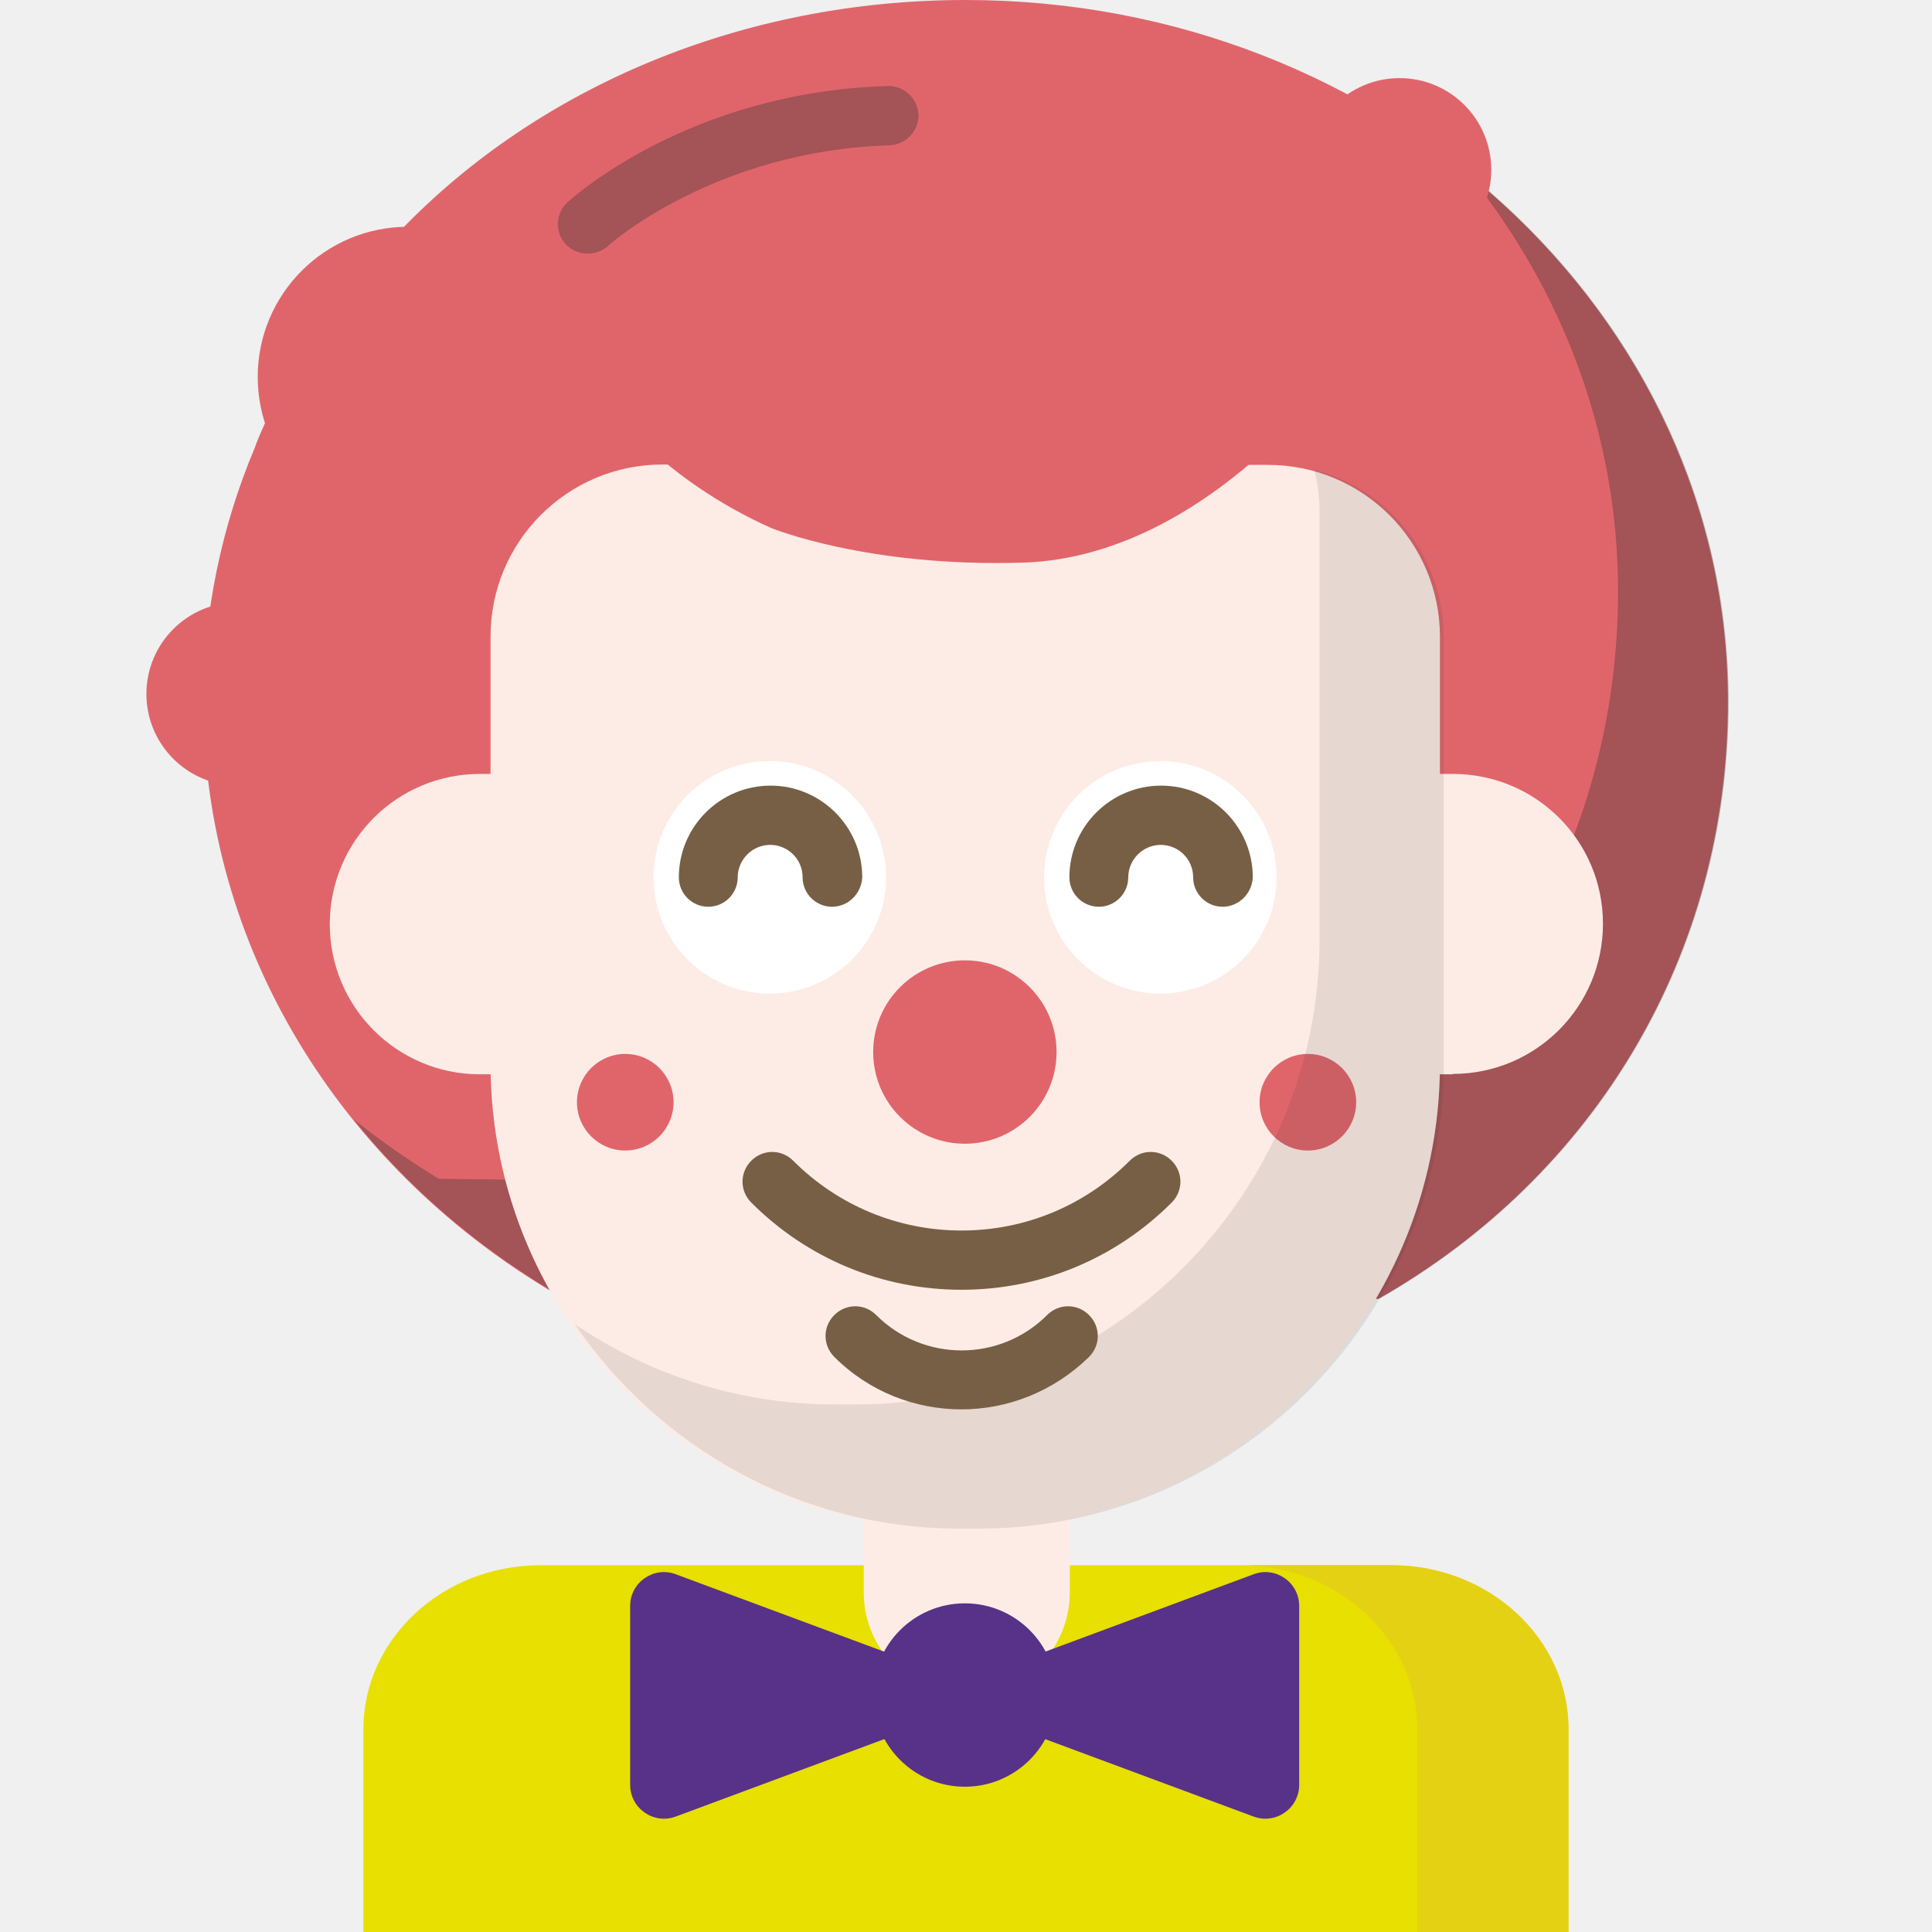
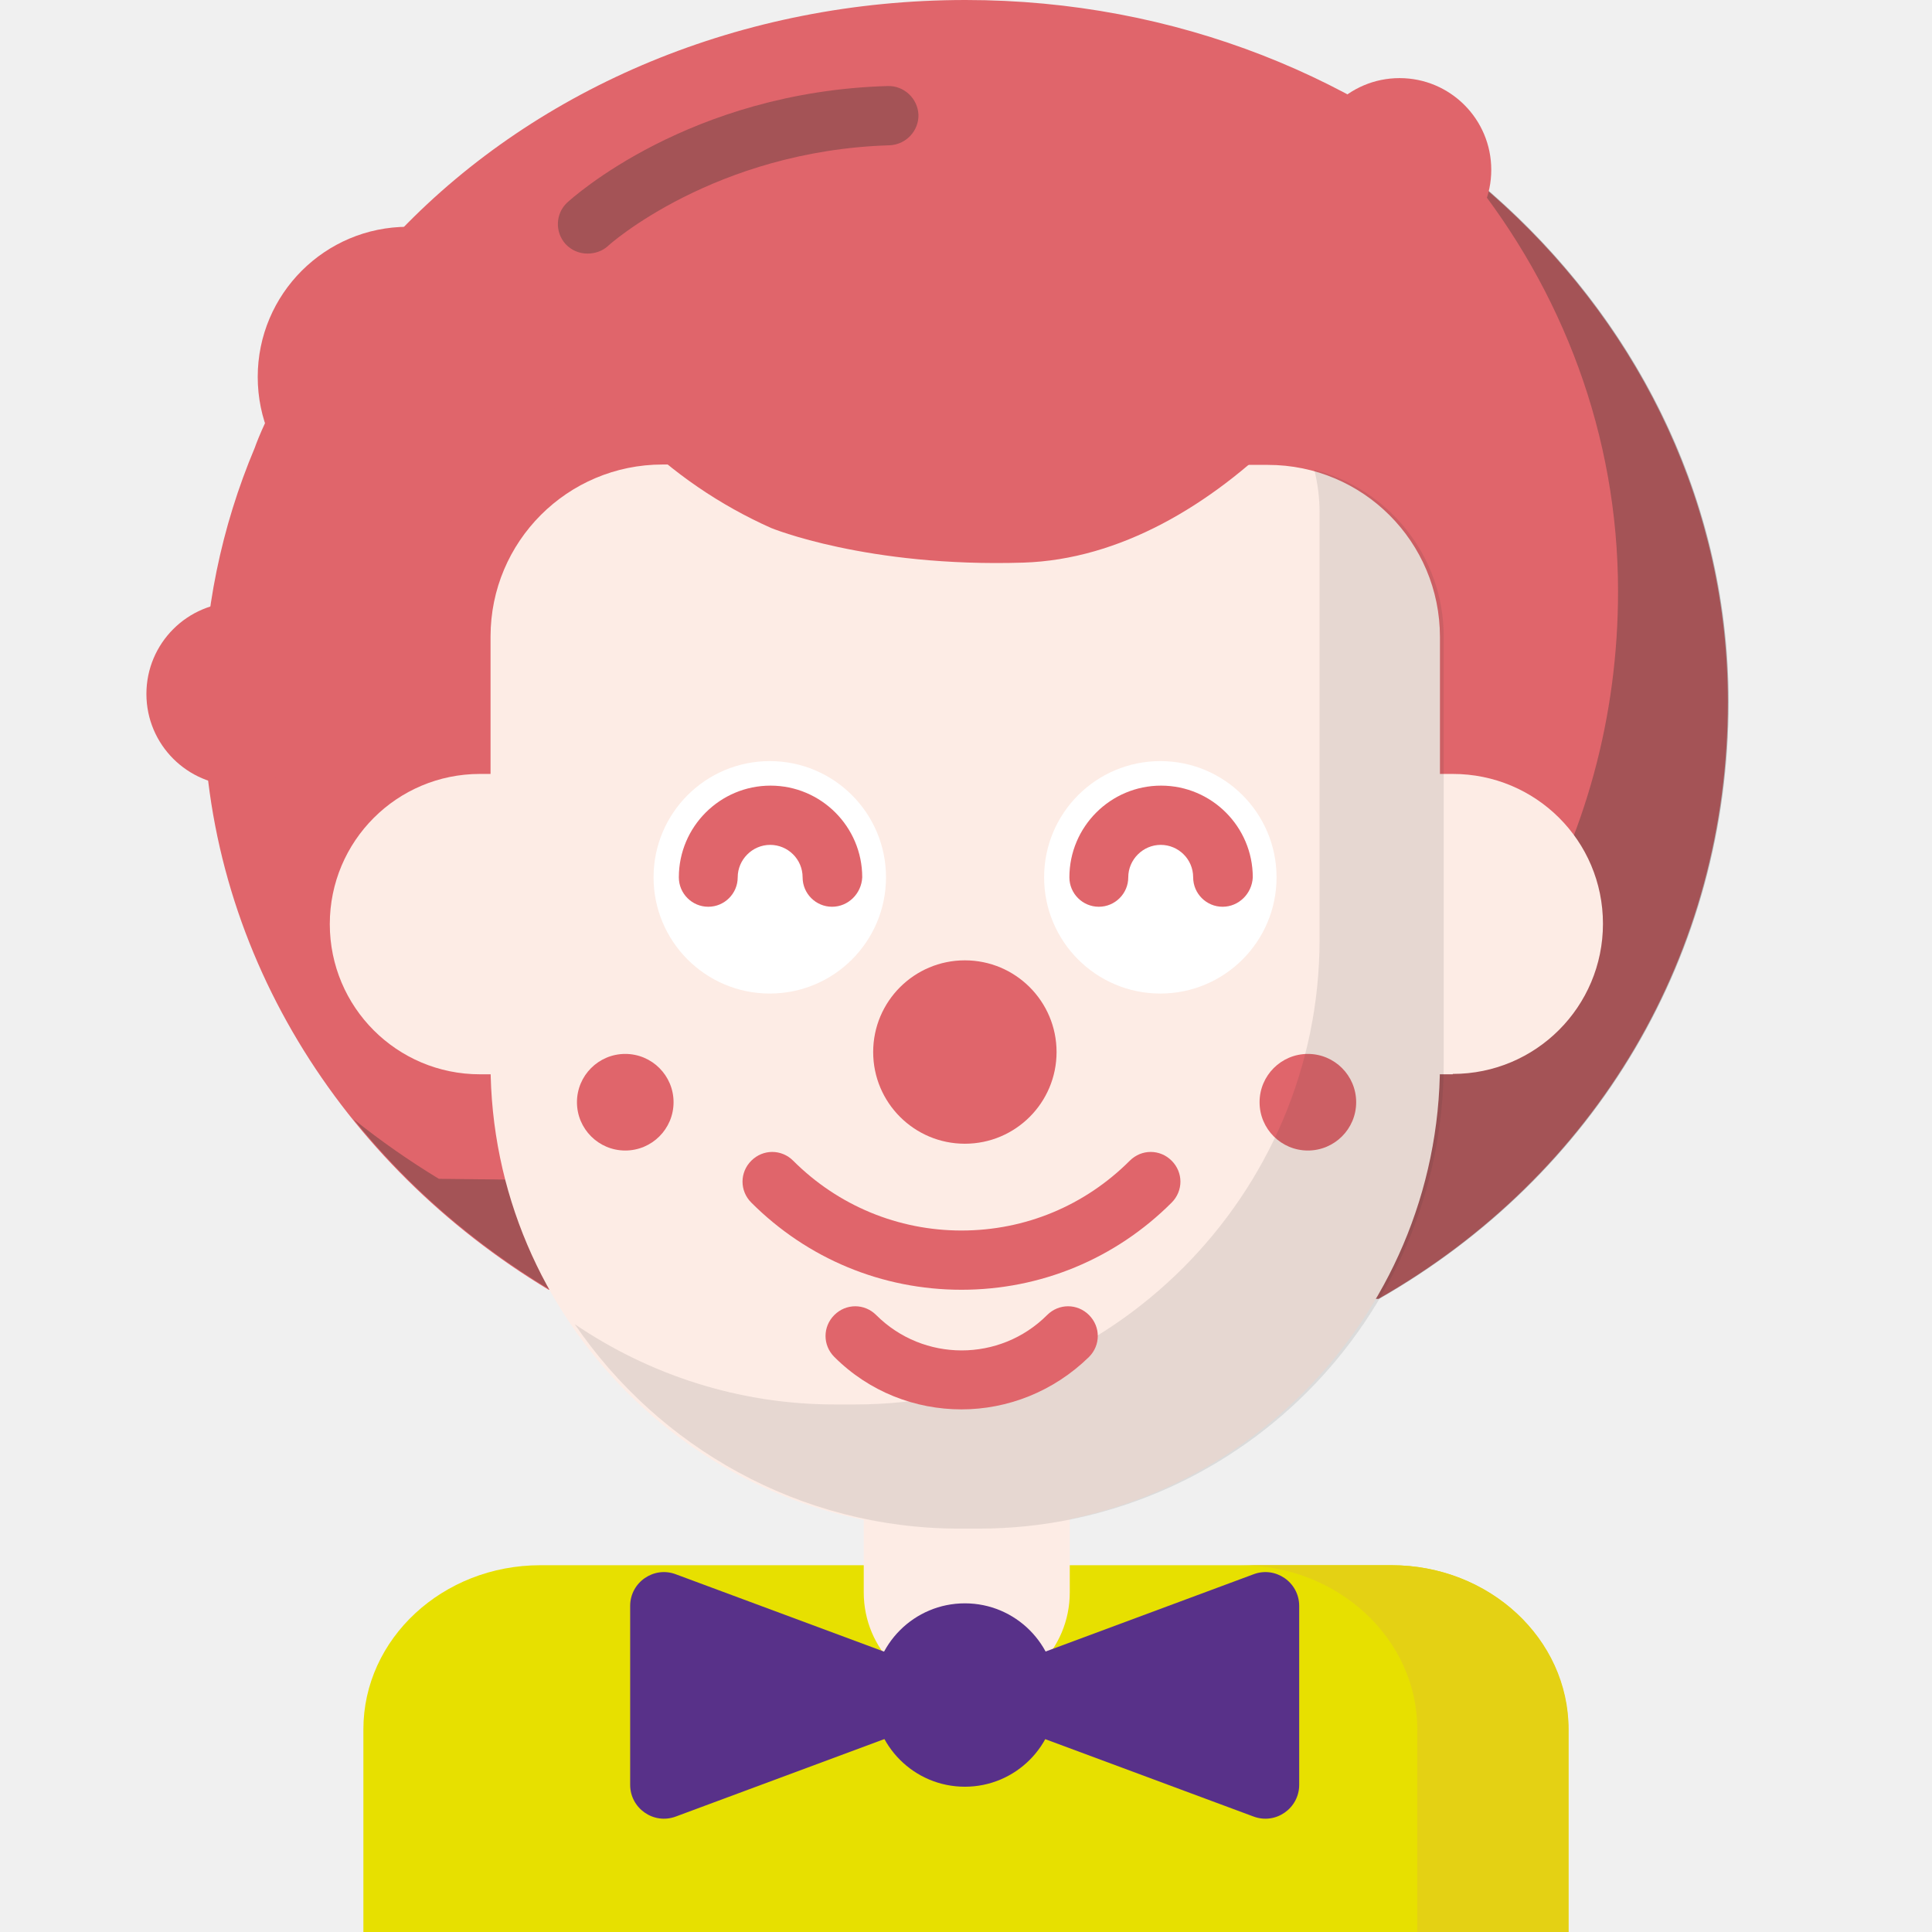
<svg xmlns="http://www.w3.org/2000/svg" version="1.1" id="Layer_1" x="0px" y="0px" viewBox="0 0 512 512" style="enable-background:new 0 0 512 512;" xml:space="preserve">
  <style type="text/css">
	.st0{fill:#E7E000;}
	.st1{fill:#E4D114;}
	.st2{fill:#FDECE5;}
	.st3{fill:#E0656B;}
	.st4{opacity:0.34;fill:#302E2E;enable-background:new    ;}
	.st5{opacity:0.11;fill:#302E2E;enable-background:new    ;}
	.st6{fill:#FFFFFF;}
- 	.st7{fill:#775F45;}
- 	.st8{opacity:0.34;}
- 	.st9{fill:#302E2E;}
- 	.st10{fill:#583189;}
+ 	.st7{opacity:0.34;}
+ 	.st8{fill:#302E2E;}
+ 	.st9{fill:#583189;}
</style>
  <path class="st0" d="M284.9,414.8h83.8c25.9,0,46.9,19.5,46.9,43.5V512H96.3v-53.7c0-24,21-43.5,46.9-43.5h19.8H284.9z" />
  <path class="st1" d="M368.8,414.8h-40.1c25.9,0,46.9,19.5,46.9,43.5V512h40.1v-53.7C415.7,434.3,394.7,414.8,368.8,414.8z" />
  <path class="st2" d="M283.5,388.7v33.3c0,15.1-12.2,27.3-27.3,27.3l0,0c-15.1,0-27.3-12.2-27.3-27.3v-33.3H283.5z" />
  <path class="st3" d="M145.4,341.8C90.3,308.6,53.9,251.2,53.9,186c0-23.7,4.8-46.4,13.6-67.3c0,0,9-26.7,38.7-57.7  C142.7,23.1,196.6,0,255.9,0c111.5,0,202,83.3,202,186c0,66.8-35.1,125.4-92.6,158.2L145.4,341.8z" />
  <path class="st4" d="M389.2,46.1c24.9,30.9,39.6,69.2,39.6,110.6c0,66.8-35.1,125.4-92.6,158.2l-219.9-2.5  c-7.9-4.8-15.5-10.1-22.6-15.8c14.2,17.7,31.8,33,51.9,45.1l219.9,2.5c57.5-32.8,92.6-91.4,92.6-158.2  C458.1,130.2,431.4,80.2,389.2,46.1z" />
  <g>
    <path class="st2" d="M385,284.6c22,0,39.8-17.8,39.8-39.8S407,205.1,385,205.1H127.2c-22,0-39.8,17.8-39.8,39.8   s17.8,39.8,39.8,39.8H385z" />
    <path class="st2" d="M175.6,123.1c-25.2,0-45.6,20.4-45.6,45.6v59.6V282c0,67.7,55.4,123.2,123.2,123.2h5.2   c67.7,0,123.2-55.4,123.2-123.2v-53.6v-59.6c0-25.2-20.4-45.6-45.6-45.6L175.6,123.1L175.6,123.1z" />
  </g>
  <g>
    <circle class="st3" cx="346.6" cy="292.1" r="12.8" />
    <circle class="st3" cx="165.7" cy="292.1" r="12.8" />
  </g>
  <path class="st5" d="M348.3,124.5c0.9,3.6,1.4,7.4,1.4,11.3v59.6v53.6c0,67.7-55.4,123.2-123.2,123.2h-5.2c-25.5,0-49.3-7.9-69-21.3  c22.2,32.6,59.7,54.2,101.9,54.2h5.2c67.7,0,123.2-55.4,123.2-123.2v-53.6v-59.6C382.6,147.4,368,129.6,348.3,124.5z" />
  <g>
    <circle class="st6" cx="204" cy="232.5" r="30.8" />
    <circle class="st6" cx="307.5" cy="232.5" r="30.8" />
  </g>
  <g>
-     <path class="st7" d="M254.8,341.8c-21,0-40.8-8.2-55.7-23.1c-3.1-3.1-3.1-8,0-11.1c3.1-3.1,8-3.1,11.1,0   c11.9,11.9,27.8,18.5,44.6,18.5c16.9,0,32.7-6.6,44.6-18.5c3.1-3.1,8-3.1,11.1,0c3.1,3.1,3.1,8,0,11.1   C295.6,333.6,275.8,341.8,254.8,341.8z" />
-     <path class="st7" d="M254.8,373.5c-12.2,0-24.4-4.6-33.7-13.9c-3.1-3.1-3.1-8,0-11.1c3.1-3.1,8-3.1,11.1,0   c12.5,12.5,32.8,12.5,45.3,0c3.1-3.1,8-3.1,11.1,0c3.1,3.1,3.1,8,0,11.1C279.2,368.8,267,373.5,254.8,373.5z" />
+     <path class="st3" d="M254.8,341.8c-21,0-40.8-8.2-55.7-23.1c-3.1-3.1-3.1-8,0-11.1c3.1-3.1,8-3.1,11.1,0   c11.9,11.9,27.8,18.5,44.6,18.5c16.9,0,32.7-6.6,44.6-18.5c3.1-3.1,8-3.1,11.1,0c3.1,3.1,3.1,8,0,11.1   C295.6,333.6,275.8,341.8,254.8,341.8z" />
+     <path class="st3" d="M254.8,373.5c-12.2,0-24.4-4.6-33.7-13.9c-3.1-3.1-3.1-8,0-11.1c3.1-3.1,8-3.1,11.1,0   c12.5,12.5,32.8,12.5,45.3,0c3.1-3.1,8-3.1,11.1,0c3.1,3.1,3.1,8,0,11.1C279.2,368.8,267,373.5,254.8,373.5z" />
    <g>
-       <path class="st7" d="M220.5,240.3c-4.3,0-7.8-3.5-7.8-7.8c0-4.8-3.9-8.6-8.6-8.6s-8.6,3.9-8.6,8.6c0,4.3-3.5,7.8-7.8,7.8    s-7.8-3.5-7.8-7.8c0-13.4,10.9-24.3,24.3-24.3s24.3,10.9,24.3,24.3C228.3,236.8,224.8,240.3,220.5,240.3z" />
+       <path class="st3" d="M220.5,240.3c-4.3,0-7.8-3.5-7.8-7.8c0-4.8-3.9-8.6-8.6-8.6s-8.6,3.9-8.6,8.6c0,4.3-3.5,7.8-7.8,7.8    s-7.8-3.5-7.8-7.8c0-13.4,10.9-24.3,24.3-24.3s24.3,10.9,24.3,24.3C228.3,236.8,224.8,240.3,220.5,240.3z" />
    </g>
  </g>
  <path class="st3" d="M167.4,114.5c11,11,23.5,19.4,36.9,25.4c0,0,25.4,10.5,66.9,9.2c25.5-0.8,49.6-15.1,69.1-34.6  C340.3,114.5,167.4,114.5,167.4,114.5z" />
-   <g class="st8">
-     <path class="st9" d="M155.7,67.2c-2.1,0-4.2-0.8-5.8-2.5c-2.9-3.2-2.7-8.1,0.4-11c1.3-1.2,32.4-29.4,85-30.9   c4.3-0.1,7.9,3.3,8.1,7.6c0.1,4.3-3.3,7.9-7.6,8.1c-46.5,1.4-74.6,26.5-74.8,26.8C159.5,66.6,157.6,67.2,155.7,67.2z" />
+   <g class="st7">
+     <path class="st8" d="M155.7,67.2c-2.1,0-4.2-0.8-5.8-2.5c-2.9-3.2-2.7-8.1,0.4-11c1.3-1.2,32.4-29.4,85-30.9   c4.3-0.1,7.9,3.3,8.1,7.6c0.1,4.3-3.3,7.9-7.6,8.1c-46.5,1.4-74.6,26.5-74.8,26.8C159.5,66.6,157.6,67.2,155.7,67.2z" />
  </g>
  <circle class="st3" cx="255.7" cy="278.8" r="24.3" />
  <circle class="st3" cx="63.1" cy="183.9" r="24.3" />
  <circle class="st3" cx="370.9" cy="45" r="24.3" />
  <circle class="st3" cx="108.1" cy="99.9" r="39.8" />
-   <path class="st7" d="M324,240.3c-4.3,0-7.8-3.5-7.8-7.8c0-4.8-3.9-8.6-8.6-8.6s-8.6,3.9-8.6,8.6c0,4.3-3.5,7.8-7.8,7.8  c-4.3,0-7.8-3.5-7.8-7.8c0-13.4,10.9-24.3,24.3-24.3s24.3,10.9,24.3,24.3C331.8,236.8,328.3,240.3,324,240.3z" />
-   <circle class="st10" cx="255.7" cy="449.2" r="24.3" />
-   <path class="st10" d="M268.4,457.7l63.8,23.7c5.9,2.2,12.1-2.2,12.1-8.4v-23.7v-23.7c0-6.3-6.3-10.6-12.1-8.4l-63.8,23.7  C260.6,443.7,260.6,454.8,268.4,457.7z" />
-   <path class="st10" d="M242.9,457.7l-63.8,23.7c-5.9,2.2-12.1-2.2-12.1-8.4v-23.7v-23.7c0-6.3,6.3-10.6,12.1-8.4l63.8,23.7  C250.8,443.7,250.8,454.8,242.9,457.7z" />
+   <path class="st3" d="M324,240.3c-4.3,0-7.8-3.5-7.8-7.8c0-4.8-3.9-8.6-8.6-8.6s-8.6,3.9-8.6,8.6c0,4.3-3.5,7.8-7.8,7.8  c-4.3,0-7.8-3.5-7.8-7.8c0-13.4,10.9-24.3,24.3-24.3s24.3,10.9,24.3,24.3C331.8,236.8,328.3,240.3,324,240.3z" />
+   <circle class="st9" cx="255.7" cy="449.2" r="24.3" />
+   <path class="st9" d="M268.4,457.7l63.8,23.7c5.9,2.2,12.1-2.2,12.1-8.4v-23.7v-23.7c0-6.3-6.3-10.6-12.1-8.4l-63.8,23.7  C260.6,443.7,260.6,454.8,268.4,457.7z" />
+   <path class="st9" d="M242.9,457.7l-63.8,23.7c-5.9,2.2-12.1-2.2-12.1-8.4v-23.7v-23.7c0-6.3,6.3-10.6,12.1-8.4l63.8,23.7  C250.8,443.7,250.8,454.8,242.9,457.7z" />
</svg>
